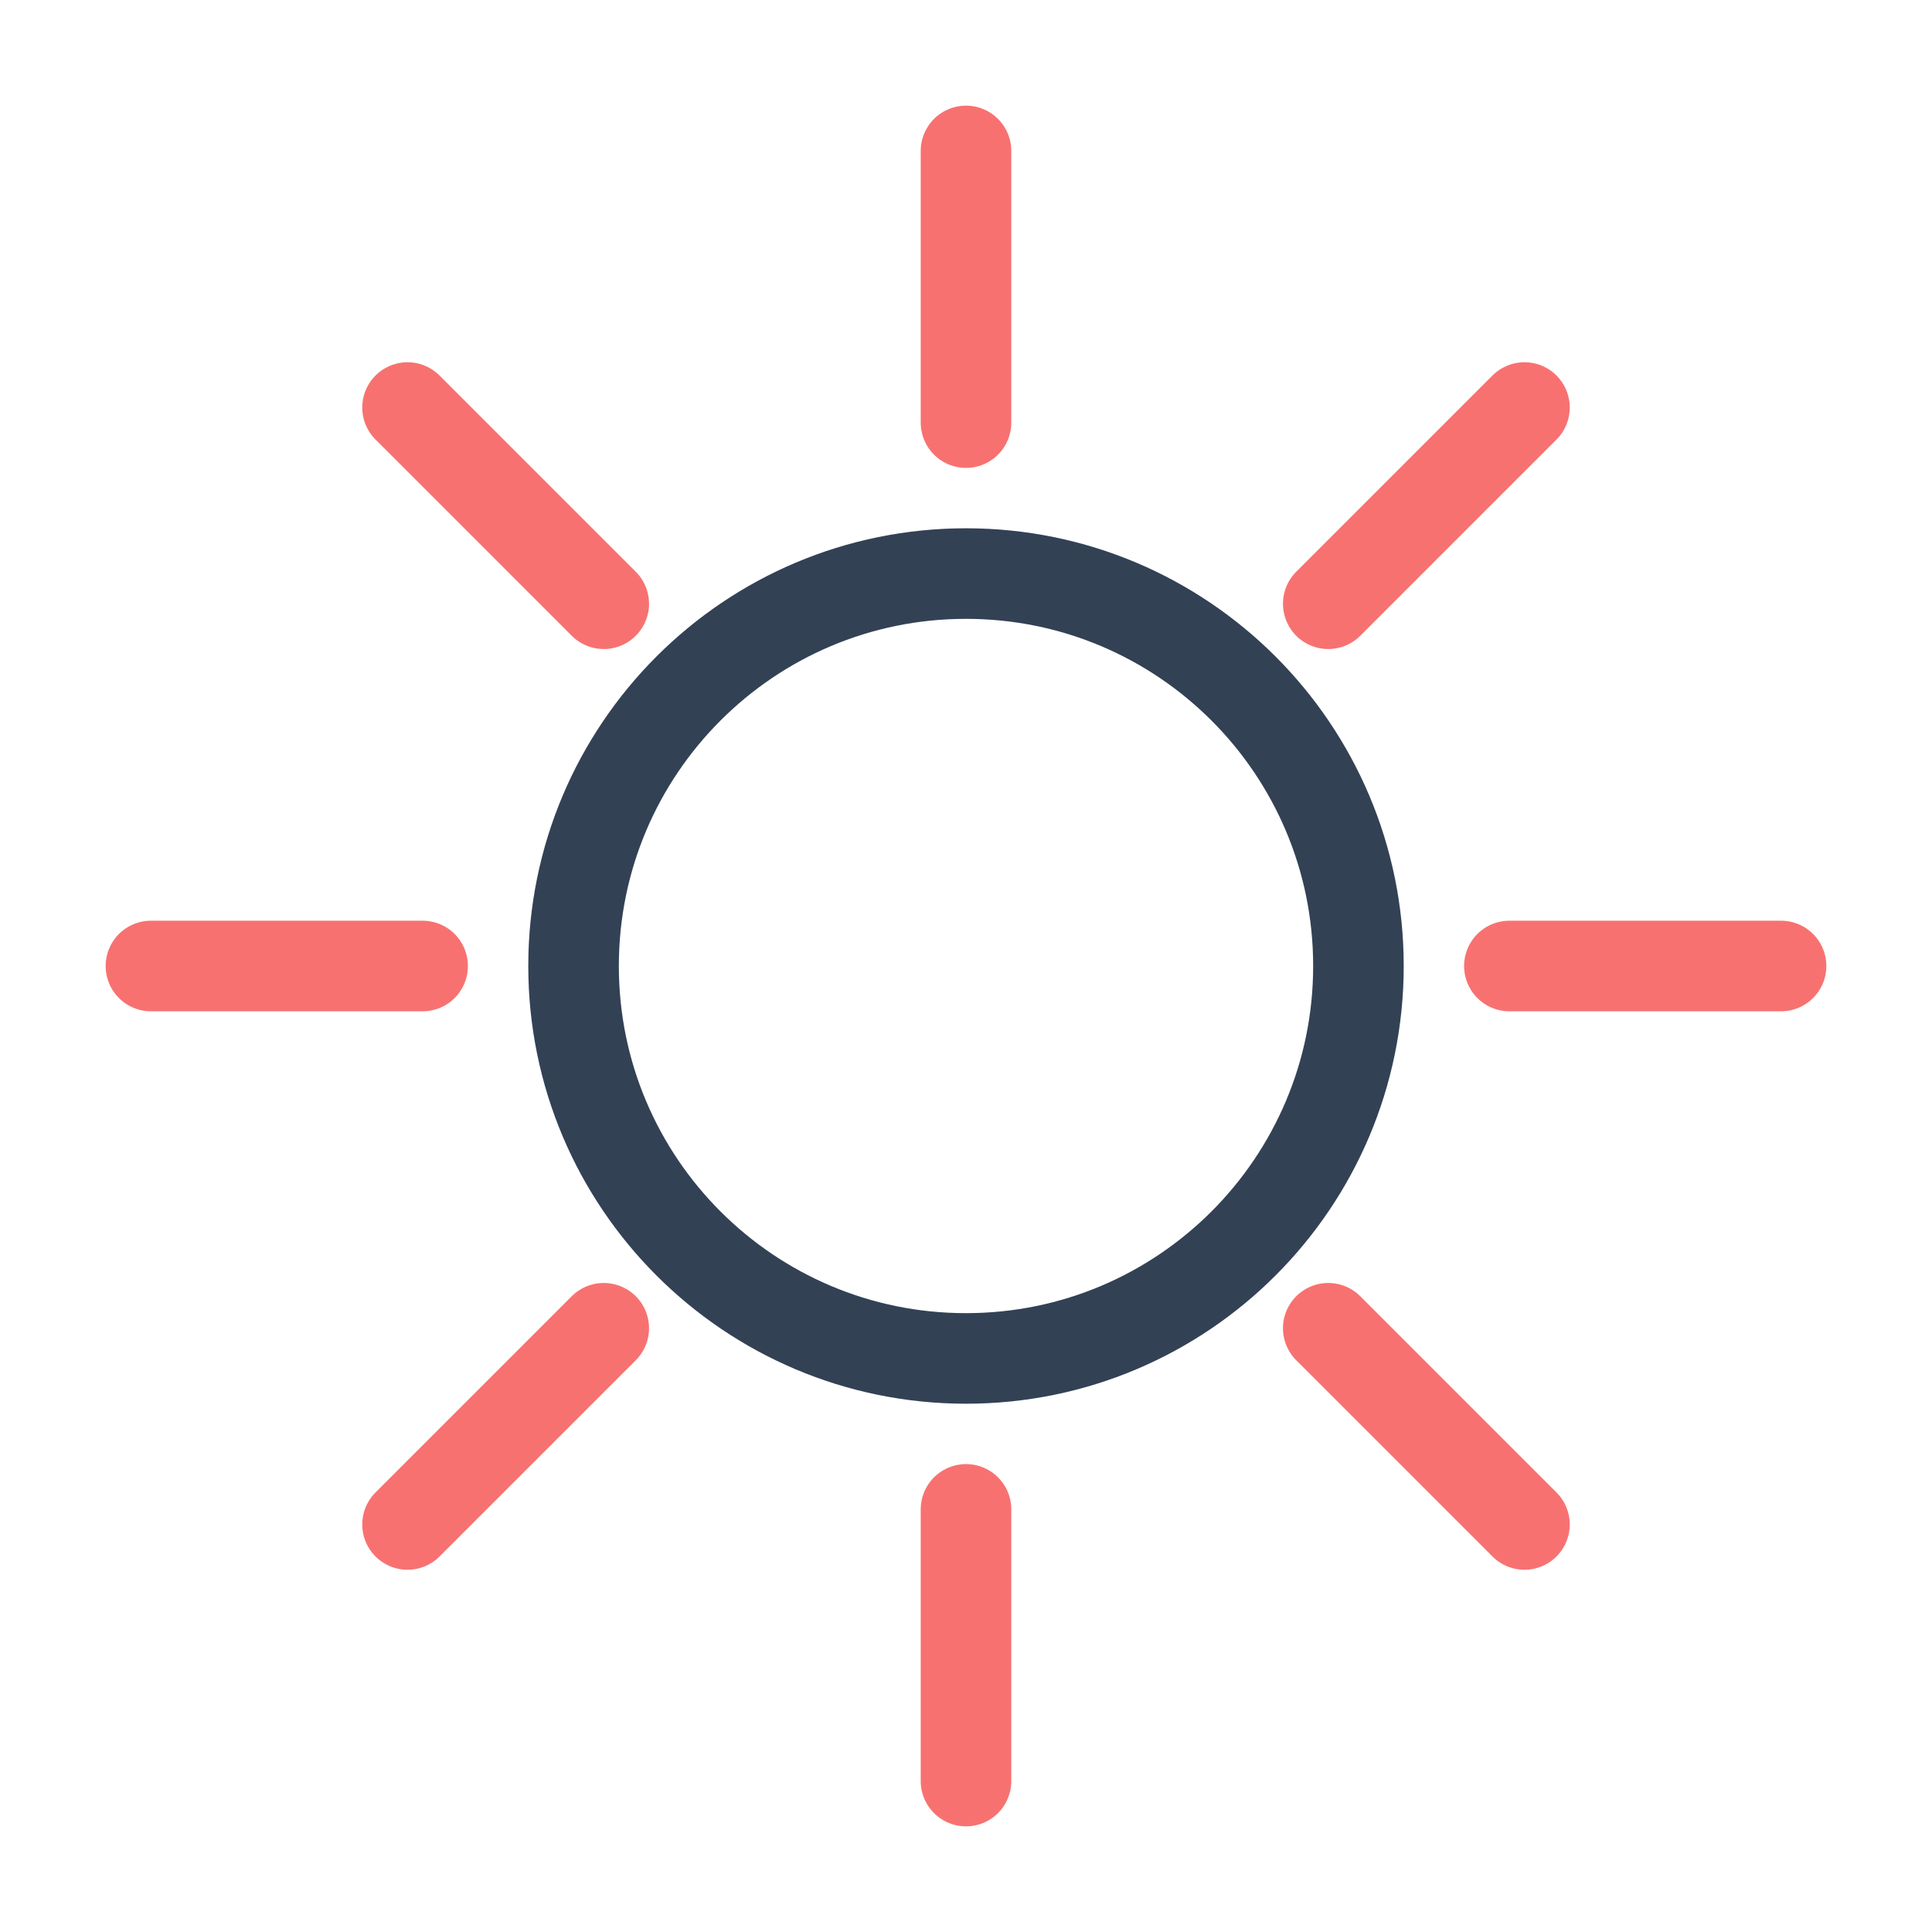
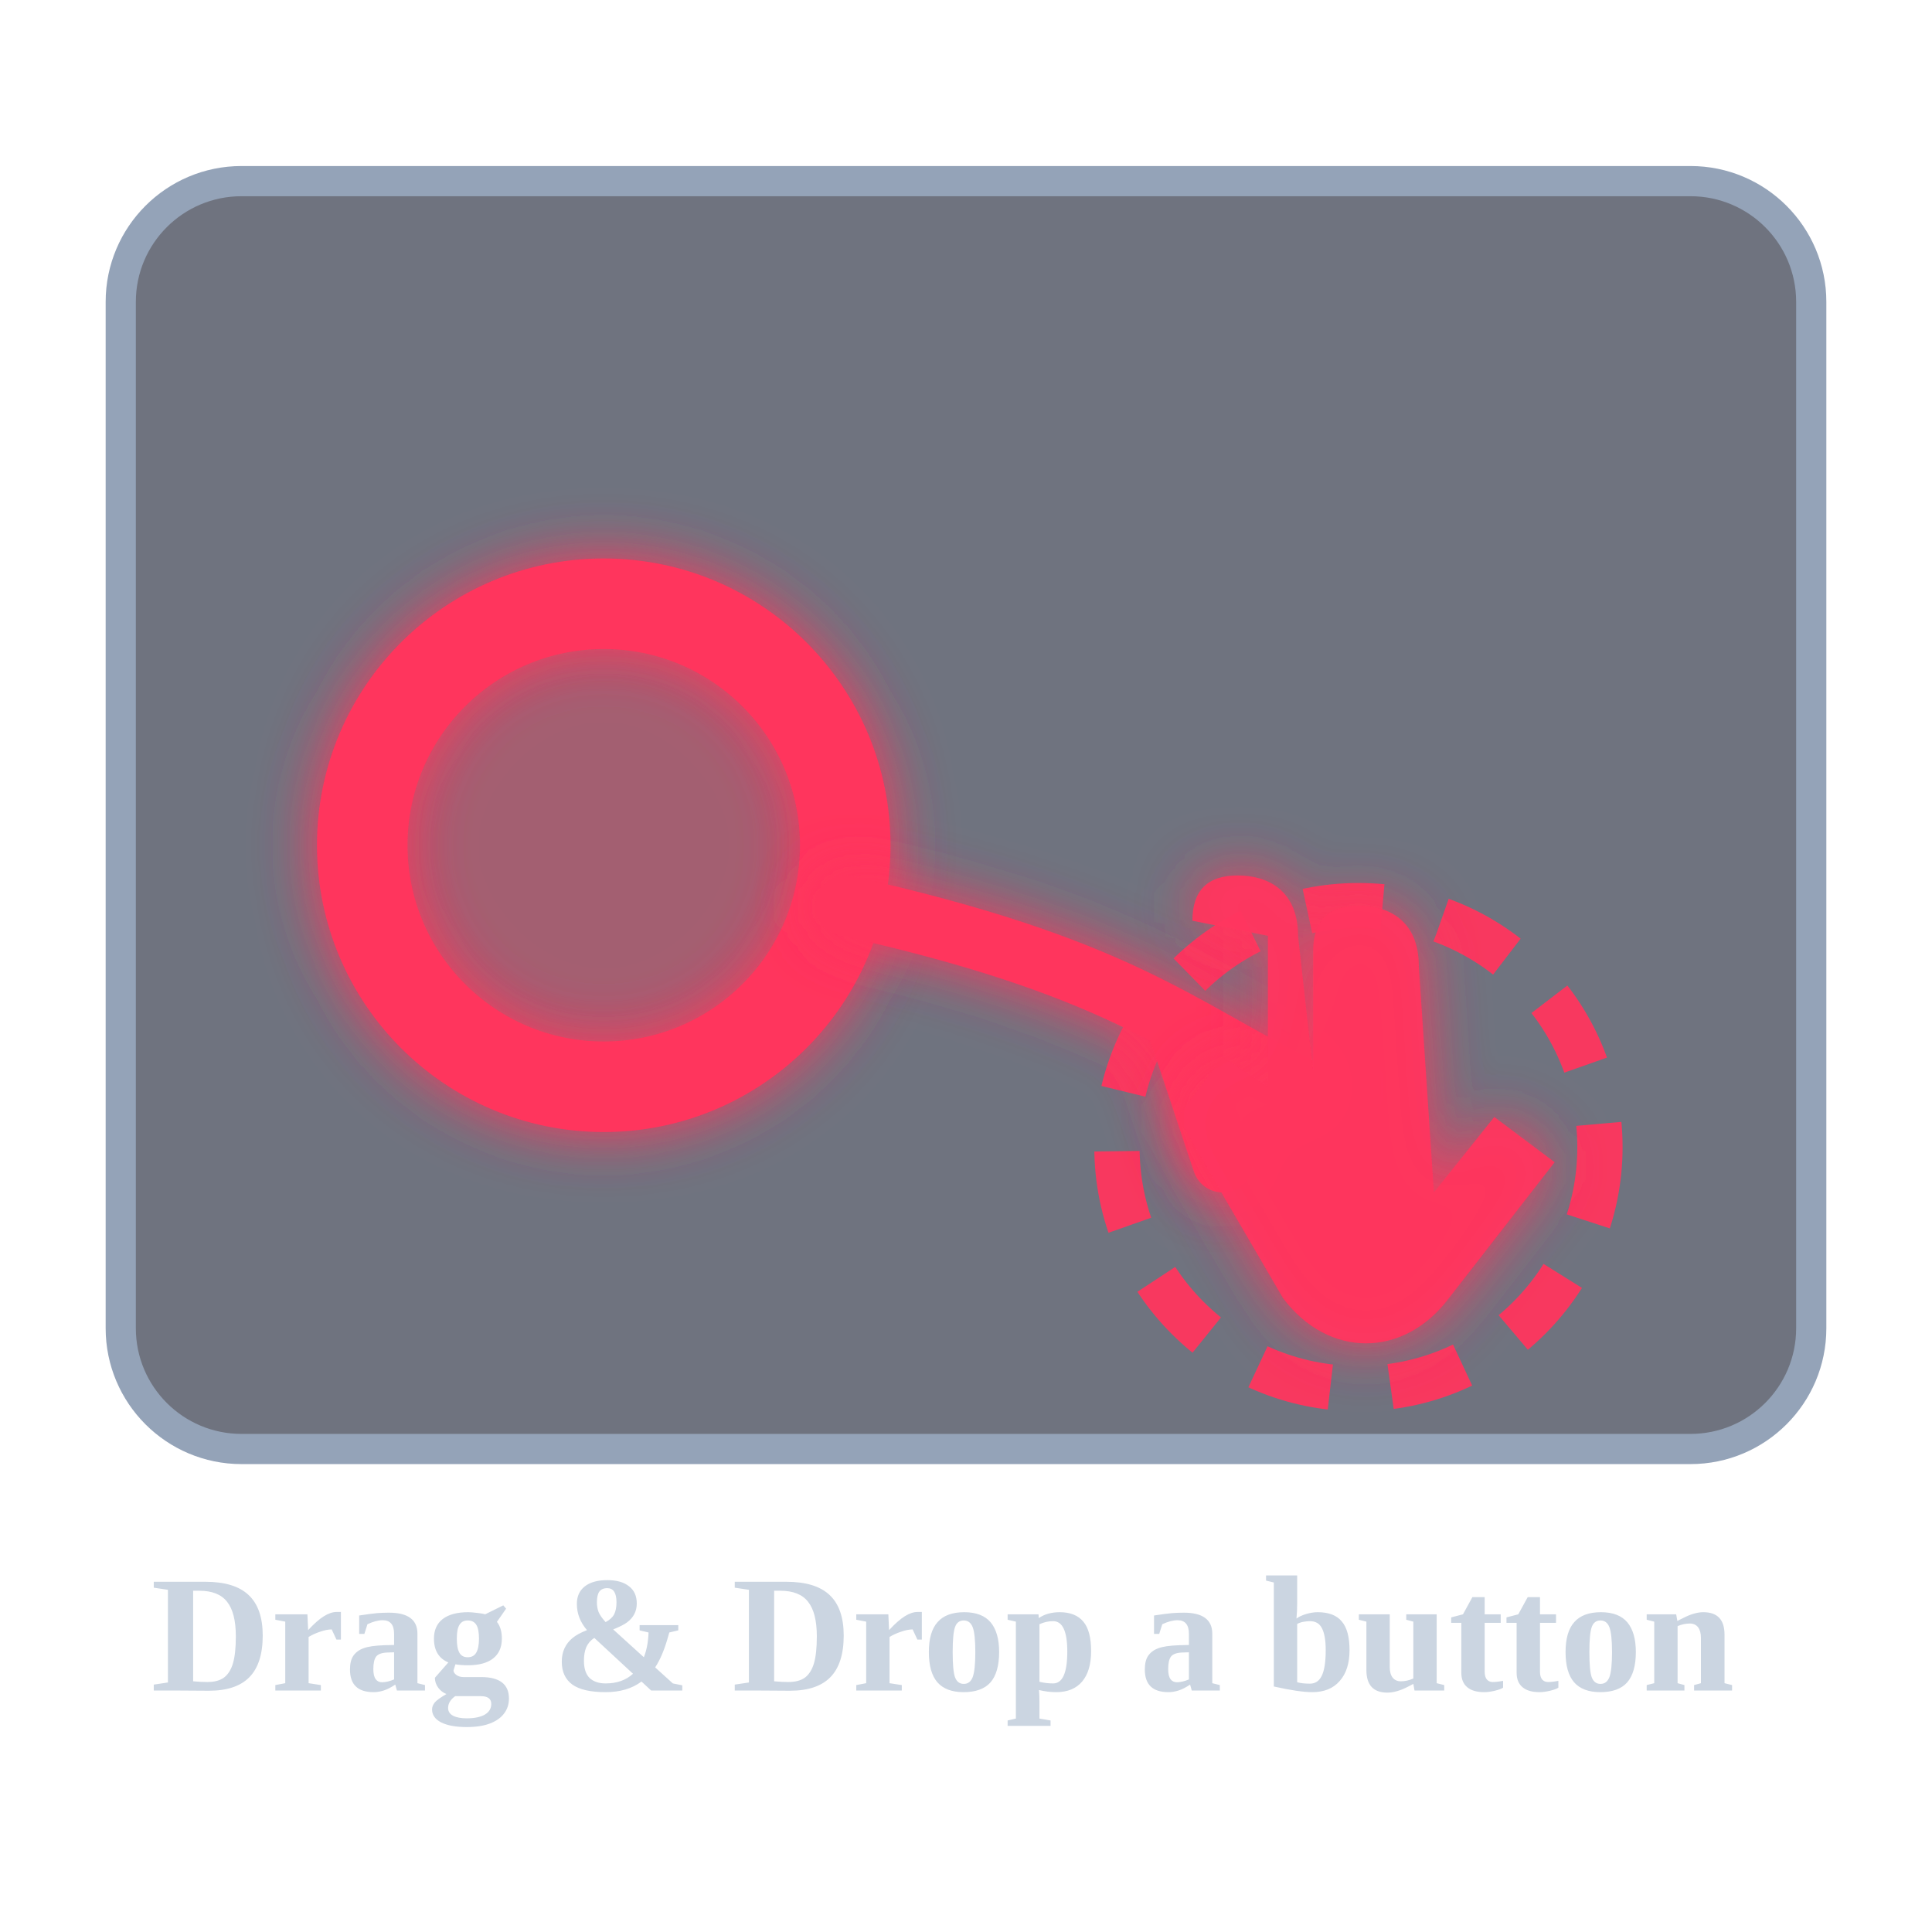
<svg xmlns="http://www.w3.org/2000/svg" viewBox="0 0 128 128">
  <defs>
-     <style>
-       .a{fill:none;stroke:#f87171;stroke-width:6;stroke-linecap:round;stroke-linejoin:round}
-       .b{fill:none;stroke:#334155;stroke-width:6;stroke-linecap:round;stroke-linejoin:round}
-     </style>
+     <filter id="glow" x="-50%" y="-50%" width="200%" height="200%">
+       <feGaussianBlur stdDeviation="2" result="b" />
+       <feMerge>
+         <feMergeNode in="b" />
+         <feMergeNode in="SourceGraphic" />
+       </feMerge>
+     </filter>
  </defs>
-   <circle cx="64" cy="64" r="26" class="b" />
-   <path class="a" d="M64 10v18M64 100v18M10 64h18M100 64h18" />
-   <path class="a" d="M27 27l13 13M88 88l13 13M27 101l13-13M88 40l13-13" />
+   <rect x="8" y="12" width="112" height="84" rx="8" fill="rgba(15,23,42,0.6)" stroke="#94a3b8" stroke-width="2" />
+   <circle cx="40" cy="56" r="16" fill="rgba(255,53,93,0.2)" stroke="#ff355d" stroke-width="6" filter="url(#glow)" />
+   <circle cx="90" cy="76" r="16" fill="none" stroke="#ff355d" stroke-width="3" stroke-dasharray="5 4" opacity="0.95" />
+   <g filter="url(#glow)" stroke="#ff355d" stroke-width="4" fill="none" stroke-linecap="round">
+     <path d="M56 60 C74 64, 78 68, 86 72" />
+     <path d="M86 72 l-8 -4 3 9" />
+   </g>
+   <g transform="translate(74,56)" filter="url(#glow)">
+     <path d="M10 6 v10 l-3 -2 -3 4 7 12 c3 4 8 4 11 0 l7 -9 -4 -3 -4 5 -1 -15 c0 -3 -2 -4 -4 -4 s-3 1 -3 3 v8 l-1 -9 c0 -3 -2 -4 -4 -4 s-3 1 -3 3z" fill="#ff355d" opacity="0.95" />
+   </g>
+   <text x="10" y="112" fill="#cbd5e1" font-size="11" font-weight="700">Drag &amp; Drop a button</text>
</svg>
